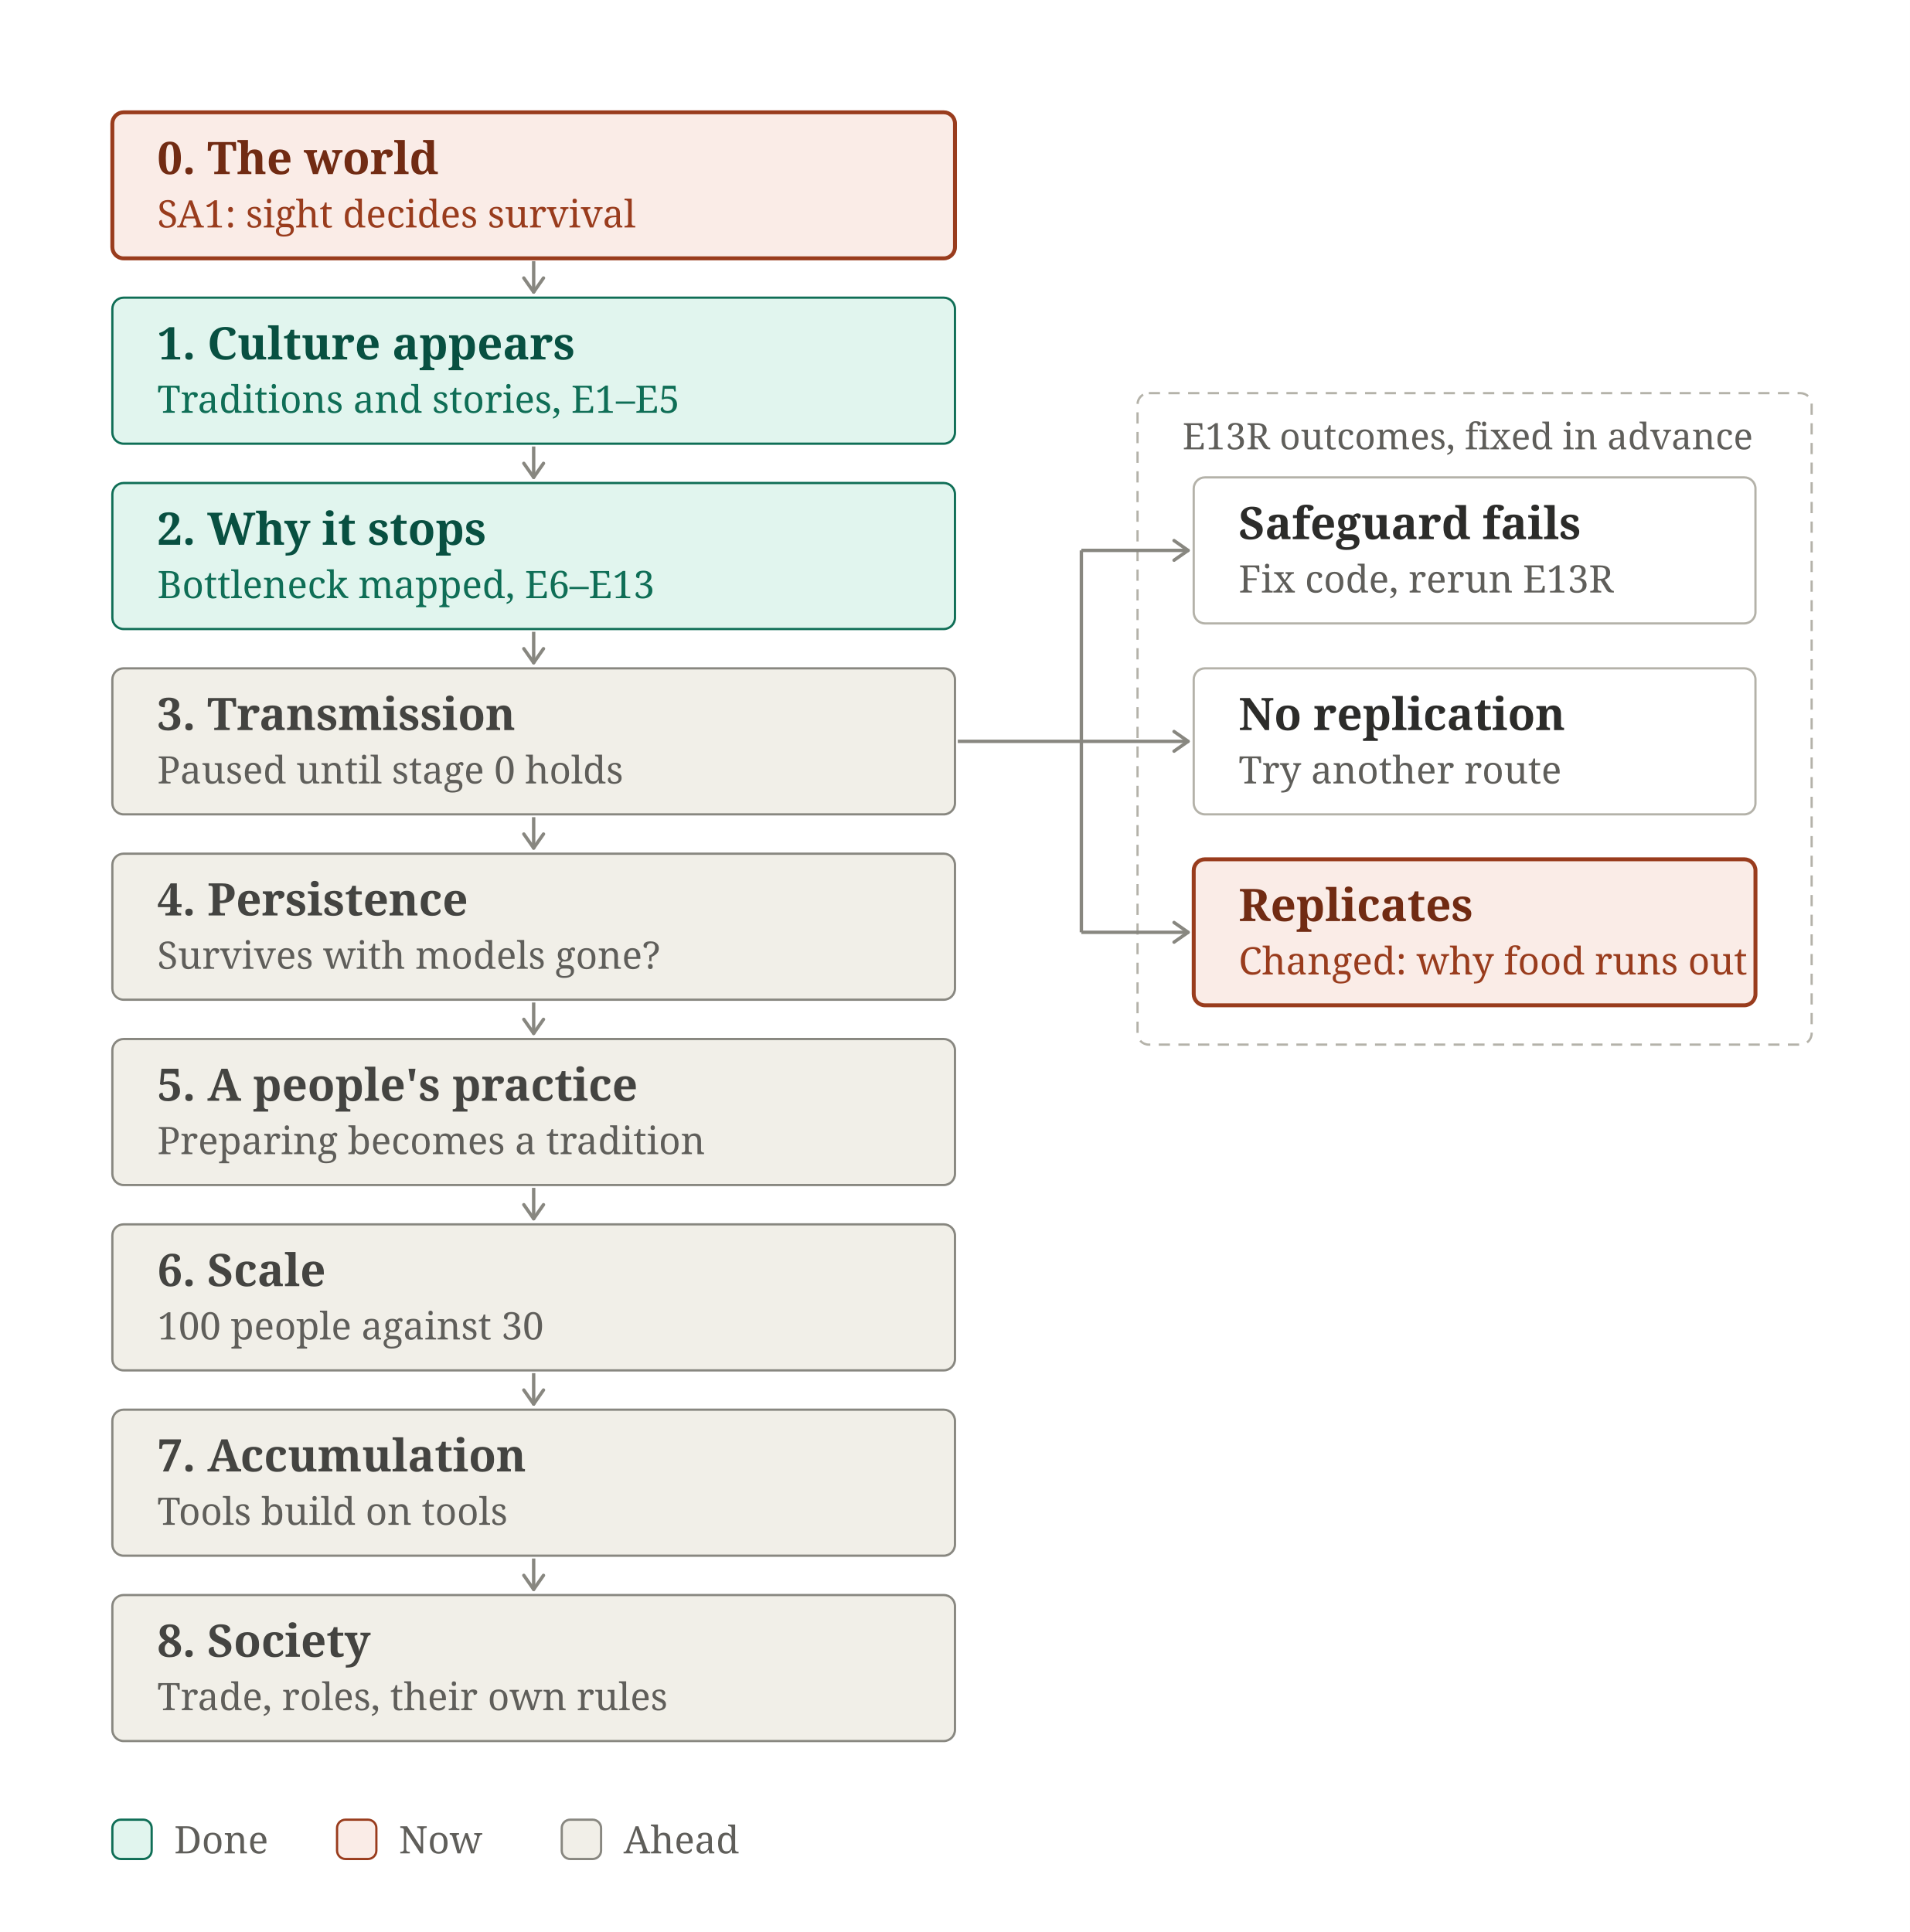
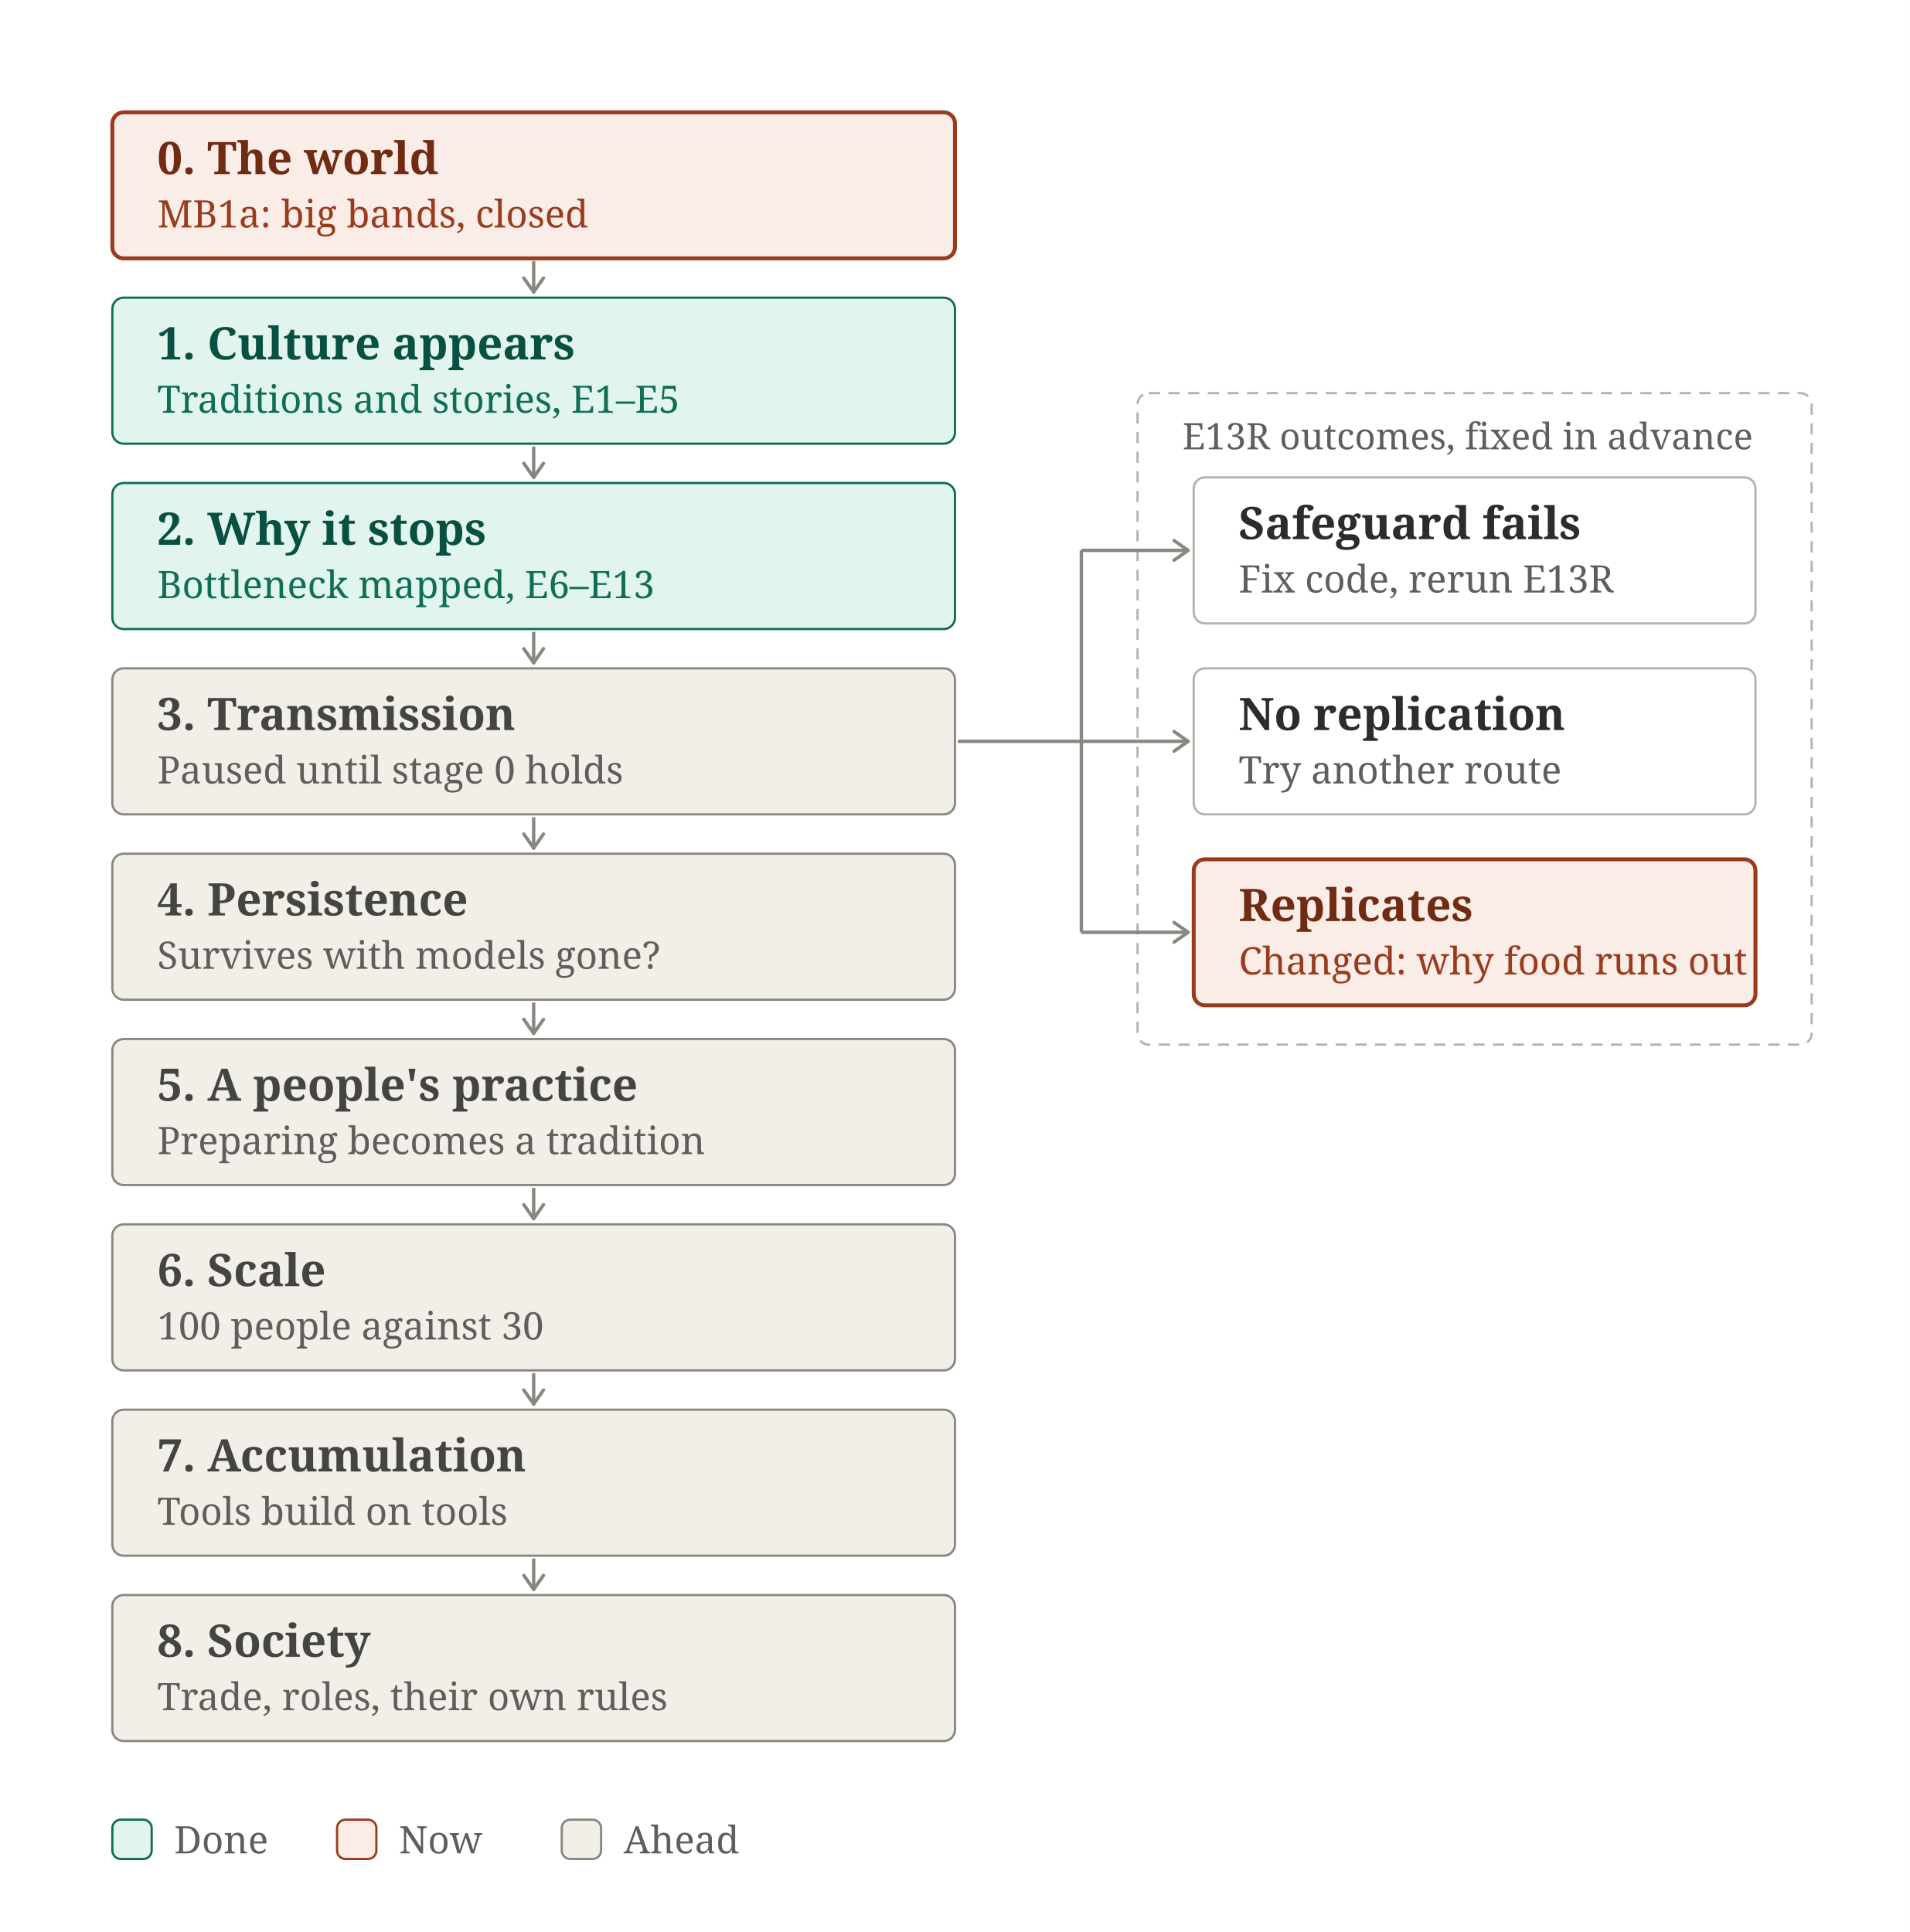
<svg xmlns="http://www.w3.org/2000/svg" width="680" height="688" viewBox="0 0 680 688" font-family="Garamond, Georgia, serif" role="img">
  <rect width="680" height="688" fill="#FFFFFF" />
  <rect x="405" y="140" width="240" height="232" rx="4" fill="none" stroke="#B4B2A9" stroke-width="0.8" stroke-dasharray="4 3" />
  <text x="421" y="160" font-size="13" fill="#5F5E5A">E13R outcomes, fixed in advance</text>
  <line x1="190" y1="93" x2="190" y2="104" stroke="#888780" stroke-width="1.2" />
  <line x1="186.5" y1="99.0" x2="190" y2="104" stroke="#888780" stroke-width="1.2" stroke-linecap="round" />
  <line x1="193.5" y1="99.0" x2="190" y2="104" stroke="#888780" stroke-width="1.2" stroke-linecap="round" />
  <line x1="190" y1="159" x2="190" y2="170" stroke="#888780" stroke-width="1.2" />
  <line x1="186.5" y1="165.0" x2="190" y2="170" stroke="#888780" stroke-width="1.2" stroke-linecap="round" />
  <line x1="193.5" y1="165.0" x2="190" y2="170" stroke="#888780" stroke-width="1.2" stroke-linecap="round" />
  <line x1="190" y1="225" x2="190" y2="236" stroke="#888780" stroke-width="1.2" />
  <line x1="186.5" y1="231.0" x2="190" y2="236" stroke="#888780" stroke-width="1.2" stroke-linecap="round" />
  <line x1="193.5" y1="231.0" x2="190" y2="236" stroke="#888780" stroke-width="1.2" stroke-linecap="round" />
  <line x1="190" y1="291" x2="190" y2="302" stroke="#888780" stroke-width="1.2" />
  <line x1="186.5" y1="297.0" x2="190" y2="302" stroke="#888780" stroke-width="1.2" stroke-linecap="round" />
  <line x1="193.5" y1="297.0" x2="190" y2="302" stroke="#888780" stroke-width="1.2" stroke-linecap="round" />
  <line x1="190" y1="357" x2="190" y2="368" stroke="#888780" stroke-width="1.2" />
  <line x1="186.5" y1="363.0" x2="190" y2="368" stroke="#888780" stroke-width="1.2" stroke-linecap="round" />
  <line x1="193.5" y1="363.0" x2="190" y2="368" stroke="#888780" stroke-width="1.2" stroke-linecap="round" />
  <line x1="190" y1="423" x2="190" y2="434" stroke="#888780" stroke-width="1.2" />
  <line x1="186.5" y1="429.0" x2="190" y2="434" stroke="#888780" stroke-width="1.2" stroke-linecap="round" />
  <line x1="193.5" y1="429.0" x2="190" y2="434" stroke="#888780" stroke-width="1.2" stroke-linecap="round" />
  <line x1="190" y1="489" x2="190" y2="500" stroke="#888780" stroke-width="1.2" />
  <line x1="186.5" y1="495.0" x2="190" y2="500" stroke="#888780" stroke-width="1.2" stroke-linecap="round" />
  <line x1="193.5" y1="495.0" x2="190" y2="500" stroke="#888780" stroke-width="1.2" stroke-linecap="round" />
  <line x1="190" y1="555" x2="190" y2="566" stroke="#888780" stroke-width="1.2" />
  <line x1="186.5" y1="561.0" x2="190" y2="566" stroke="#888780" stroke-width="1.2" stroke-linecap="round" />
  <line x1="193.5" y1="561.0" x2="190" y2="566" stroke="#888780" stroke-width="1.2" stroke-linecap="round" />
  <line x1="341" y1="264" x2="385" y2="264" stroke="#888780" stroke-width="1.2" />
  <line x1="385" y1="196" x2="385" y2="332" stroke="#888780" stroke-width="1.2" />
  <line x1="385" y1="196" x2="423" y2="196" stroke="#888780" stroke-width="1.2" />
  <line x1="418.0" y1="199.5" x2="423" y2="196" stroke="#888780" stroke-width="1.2" stroke-linecap="round" />
  <line x1="418.0" y1="192.5" x2="423" y2="196" stroke="#888780" stroke-width="1.2" stroke-linecap="round" />
  <line x1="385" y1="264" x2="423" y2="264" stroke="#888780" stroke-width="1.2" />
  <line x1="418.0" y1="267.5" x2="423" y2="264" stroke="#888780" stroke-width="1.2" stroke-linecap="round" />
  <line x1="418.0" y1="260.5" x2="423" y2="264" stroke="#888780" stroke-width="1.2" stroke-linecap="round" />
  <line x1="385" y1="332" x2="423" y2="332" stroke="#888780" stroke-width="1.2" />
  <line x1="418.0" y1="335.5" x2="423" y2="332" stroke="#888780" stroke-width="1.2" stroke-linecap="round" />
  <line x1="418.0" y1="328.5" x2="423" y2="332" stroke="#888780" stroke-width="1.2" stroke-linecap="round" />
  <rect x="40" y="40" width="300" height="52" rx="4" fill="#FAECE7" stroke="#993C1D" stroke-width="1.4" />
  <text x="56" y="62" font-size="16" font-weight="bold" fill="#712B13">0. The world</text>
-   <text x="56" y="81" font-size="13.5" fill="#993C1D">SA1: sight decides survival</text>
+   <text x="56" y="81" font-size="13.5" fill="#993C1D">MB1a: big bands, closed</text>
  <rect x="40" y="106" width="300" height="52" rx="4" fill="#E1F5EE" stroke="#0F6E56" stroke-width="0.8" />
  <text x="56" y="128" font-size="16" font-weight="bold" fill="#085041">1. Culture appears</text>
  <text x="56" y="147" font-size="13.5" fill="#0F6E56">Traditions and stories, E1–E5</text>
  <rect x="40" y="172" width="300" height="52" rx="4" fill="#E1F5EE" stroke="#0F6E56" stroke-width="0.8" />
  <text x="56" y="194" font-size="16" font-weight="bold" fill="#085041">2. Why it stops</text>
  <text x="56" y="213" font-size="13.5" fill="#0F6E56">Bottleneck mapped, E6–E13</text>
  <rect x="40" y="238" width="300" height="52" rx="4" fill="#F1EFE8" stroke="#888780" stroke-width="0.8" />
  <text x="56" y="260" font-size="16" font-weight="bold" fill="#444441">3. Transmission</text>
  <text x="56" y="279" font-size="13.5" fill="#5F5E5A">Paused until stage 0 holds</text>
  <rect x="40" y="304" width="300" height="52" rx="4" fill="#F1EFE8" stroke="#888780" stroke-width="0.8" />
  <text x="56" y="326" font-size="16" font-weight="bold" fill="#444441">4. Persistence</text>
  <text x="56" y="345" font-size="13.5" fill="#5F5E5A">Survives with models gone?</text>
  <rect x="40" y="370" width="300" height="52" rx="4" fill="#F1EFE8" stroke="#888780" stroke-width="0.8" />
  <text x="56" y="392" font-size="16" font-weight="bold" fill="#444441">5. A people's practice</text>
  <text x="56" y="411" font-size="13.5" fill="#5F5E5A">Preparing becomes a tradition</text>
  <rect x="40" y="436" width="300" height="52" rx="4" fill="#F1EFE8" stroke="#888780" stroke-width="0.8" />
  <text x="56" y="458" font-size="16" font-weight="bold" fill="#444441">6. Scale</text>
  <text x="56" y="477" font-size="13.5" fill="#5F5E5A">100 people against 30</text>
  <rect x="40" y="502" width="300" height="52" rx="4" fill="#F1EFE8" stroke="#888780" stroke-width="0.8" />
  <text x="56" y="524" font-size="16" font-weight="bold" fill="#444441">7. Accumulation</text>
  <text x="56" y="543" font-size="13.5" fill="#5F5E5A">Tools build on tools</text>
  <rect x="40" y="568" width="300" height="52" rx="4" fill="#F1EFE8" stroke="#888780" stroke-width="0.8" />
  <text x="56" y="590" font-size="16" font-weight="bold" fill="#444441">8. Society</text>
  <text x="56" y="609" font-size="13.5" fill="#5F5E5A">Trade, roles, their own rules</text>
  <rect x="425" y="170" width="200" height="52" rx="4" fill="#FFFFFF" stroke="#B4B2A9" stroke-width="0.8" />
  <text x="441" y="192" font-size="16" font-weight="bold" fill="#2C2C2A">Safeguard fails</text>
  <text x="441" y="211" font-size="13.5" fill="#5F5E5A">Fix code, rerun E13R</text>
  <rect x="425" y="238" width="200" height="52" rx="4" fill="#FFFFFF" stroke="#B4B2A9" stroke-width="0.8" />
  <text x="441" y="260" font-size="16" font-weight="bold" fill="#2C2C2A">No replication</text>
  <text x="441" y="279" font-size="13.5" fill="#5F5E5A">Try another route</text>
  <rect x="425" y="306" width="200" height="52" rx="4" fill="#FAECE7" stroke="#993C1D" stroke-width="1.4" />
  <text x="441" y="328" font-size="16" font-weight="bold" fill="#712B13">Replicates</text>
  <text x="441" y="347" font-size="13.5" fill="#993C1D">Changed: why food runs out</text>
  <rect x="40" y="648" width="14" height="14" rx="3" fill="#E1F5EE" stroke="#0F6E56" stroke-width="0.8" />
  <text x="62" y="660" font-size="13.5" fill="#5F5E5A">Done</text>
  <rect x="120" y="648" width="14" height="14" rx="3" fill="#FAECE7" stroke="#993C1D" stroke-width="0.8" />
  <text x="142" y="660" font-size="13.5" fill="#5F5E5A">Now</text>
  <rect x="200" y="648" width="14" height="14" rx="3" fill="#F1EFE8" stroke="#888780" stroke-width="0.8" />
  <text x="222" y="660" font-size="13.5" fill="#5F5E5A">Ahead</text>
</svg>
